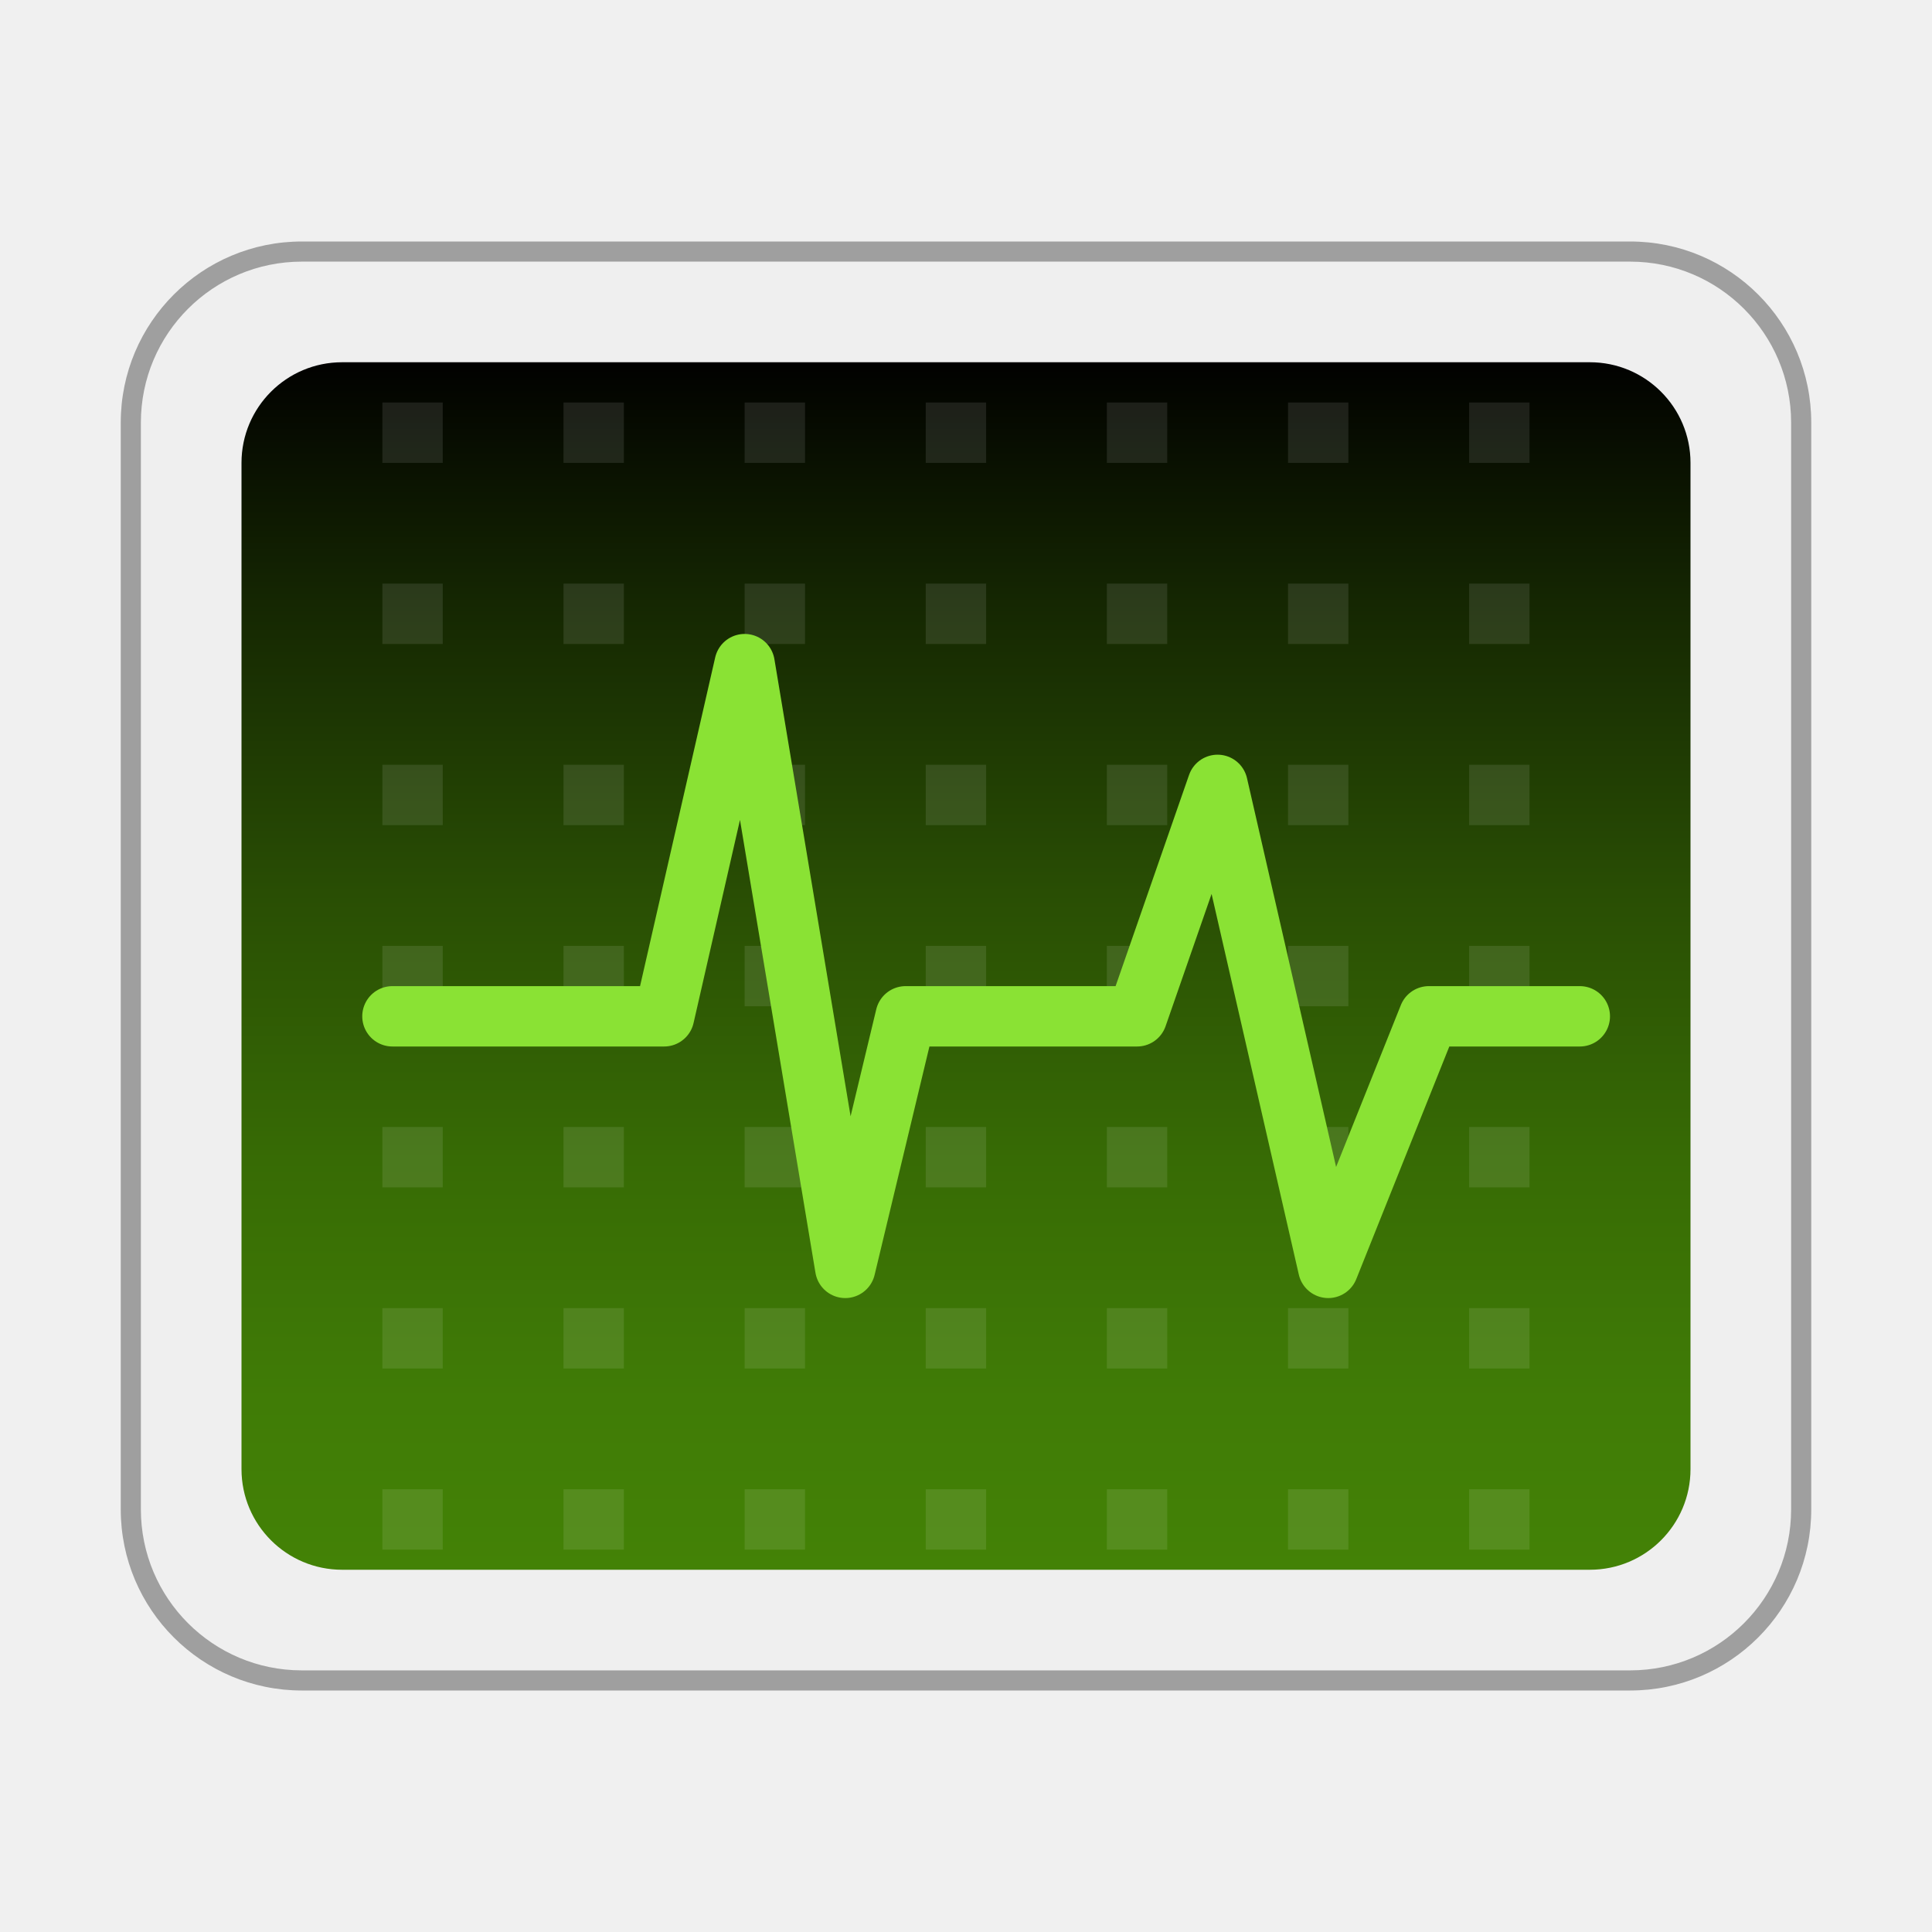
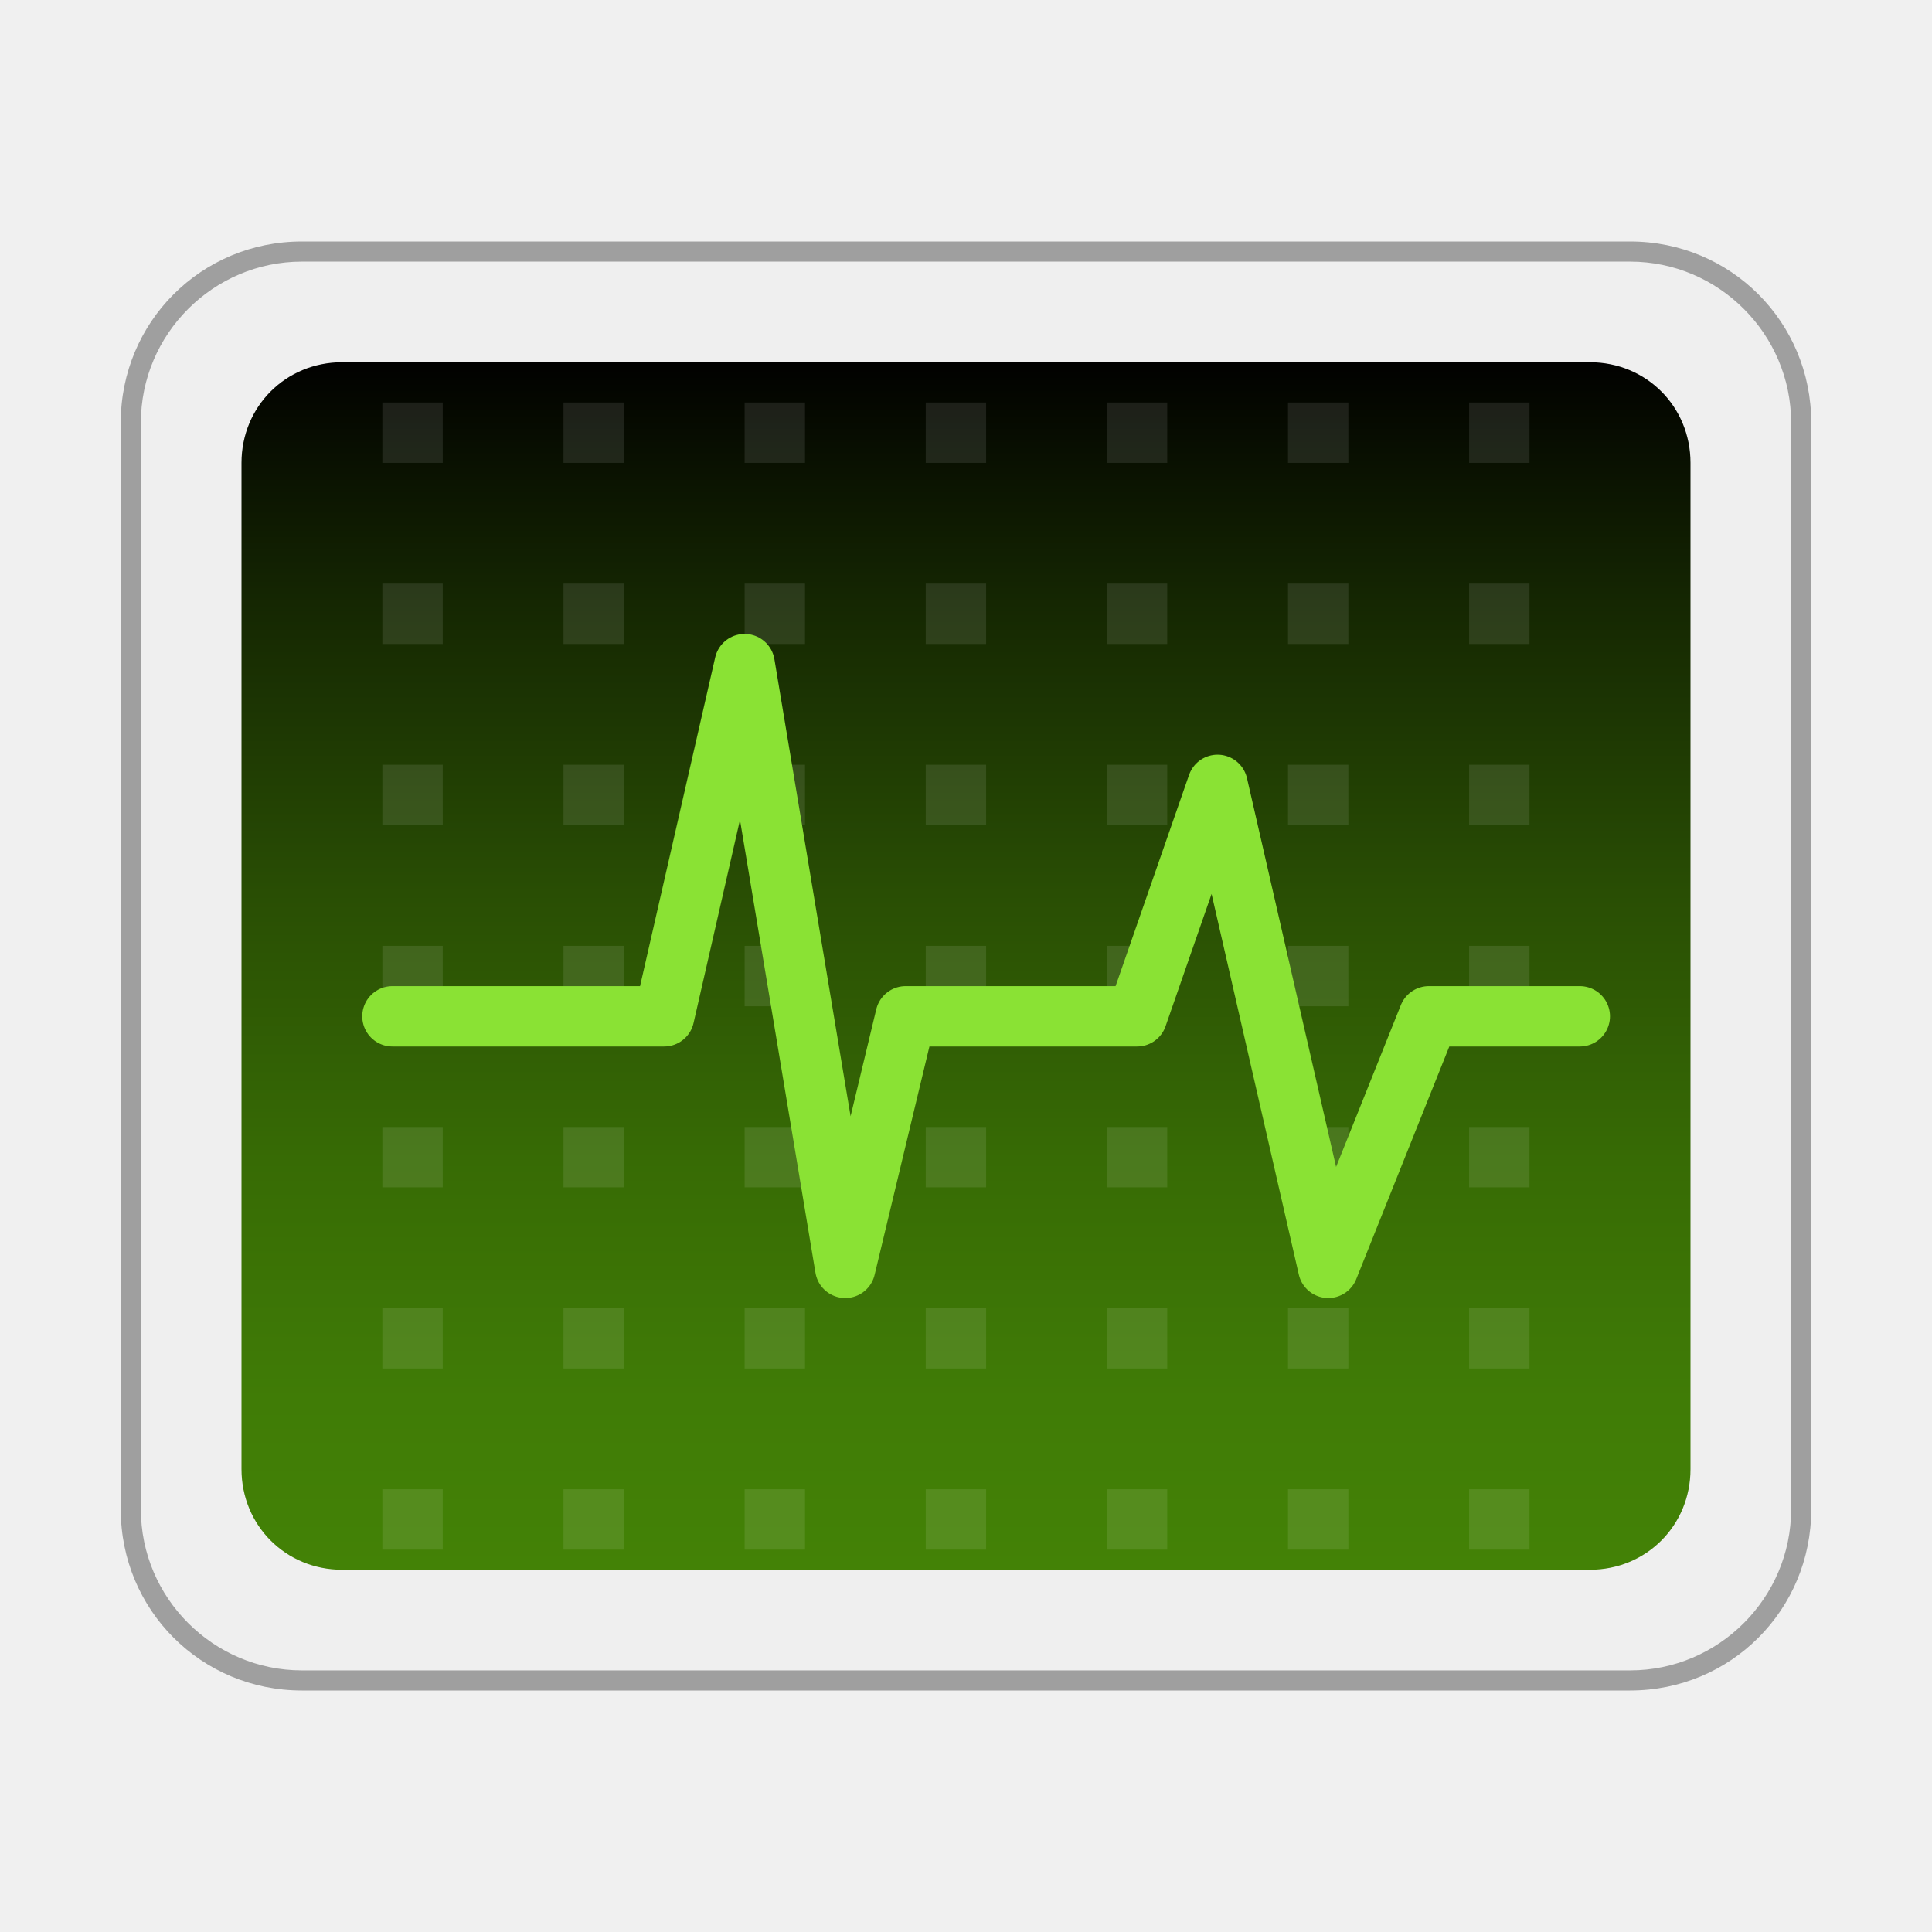
- <svg xmlns="http://www.w3.org/2000/svg" id="图层_171" data-name="图层 171" viewBox="0 0 96 96">
-   <defs>
-     <style>.cls-1{fill:#efefef;}.cls-2{fill:#9f9f9f;}.cls-3{fill:url(#未命名的渐变_56);}.cls-4{opacity:0.1;}.cls-5{fill:#fff;}.cls-6{fill:none;stroke:#8ae234;stroke-linecap:round;stroke-linejoin:round;stroke-width:3px;}</style>
-     <linearGradient id="未命名的渐变_56" x1="48" y1="78" x2="48" y2="18" gradientUnits="userSpaceOnUse">
-       <stop offset="0" stop-color="#438206" />
-       <stop offset="0.14" stop-color="#407c06" />
-       <stop offset="0.34" stop-color="#376b05" />
-       <stop offset="0.56" stop-color="#294e04" />
-       <stop offset="0.8" stop-color="#152702" />
-       <stop offset="1" stop-color="#010100" />
+ <svg xmlns="http://www.w3.org/2000/svg" version="1.1" id="图层_171" x="0px" y="0px" viewBox="0 0 96 96" enable-background="new 0 0 96 96" xml:space="preserve">
+   <g id="_96">
+     <path fill="#EFEFEF" d="M15,12.5h66c4.7,0,8.5,3.8,8.5,8.5v54c0,4.7-3.8,8.5-8.5,8.5H15c-4.7,0-8.5-3.8-8.5-8.5V21   C6.5,16.3,10.3,12.5,15,12.5z" />
+     <path fill="#9F9F9F" d="M81,13c4.4,0,8,3.6,8,8v54c0,4.4-3.6,8-8,8H15c-4.4,0-8-3.6-8-8V21c0-4.4,3.6-8,8-8H81 M81,12H15   c-5,0-9,4-9,9v54c0,5,4,9,9,9h66c5,0,9-4,9-9V21C90,16,86,12,81,12z" />
+     <linearGradient id="SVGID_1_" gradientUnits="userSpaceOnUse" x1="48" y1="18" x2="48" y2="78" gradientTransform="matrix(1 0 0 -1 0 96)">
+       <stop offset="0" style="stop-color:#438206" />
+       <stop offset="0.14" style="stop-color:#407C06" />
+       <stop offset="0.34" style="stop-color:#376B05" />
+       <stop offset="0.56" style="stop-color:#294E04" />
+       <stop offset="0.8" style="stop-color:#152702" />
+       <stop offset="1" style="stop-color:#010100" />
    </linearGradient>
-   </defs>
-   <g id="_96" data-name="96">
-     <rect class="cls-1" x="6.5" y="12.5" width="83" height="71" rx="8.5" />
-     <path class="cls-2" d="M81,13a8,8,0,0,1,8,8V75a8,8,0,0,1-8,8H15a8,8,0,0,1-8-8V21a8,8,0,0,1,8-8H81m0-1H15a9,9,0,0,0-9,9V75a9,9,0,0,0,9,9H81a9,9,0,0,0,9-9V21a9,9,0,0,0-9-9Z" />
-     <rect class="cls-3" x="12" y="18" width="72" height="60" rx="5" />
-     <g class="cls-4">
-       <g id="_7" data-name="7">
-         <rect class="cls-5" x="73" y="74" width="3" height="3" />
-         <rect class="cls-5" x="73" y="65" width="3" height="3" />
-         <rect class="cls-5" x="73" y="56" width="3" height="3" />
-         <rect class="cls-5" x="73" y="47" width="3" height="3" />
-         <rect class="cls-5" x="73" y="38" width="3" height="3" />
-         <rect class="cls-5" x="73" y="29" width="3" height="3" />
-         <rect class="cls-5" x="73" y="20" width="3" height="3" />
+     <path fill="url(#SVGID_1_)" d="M17,18h62c2.8,0,5,2.2,5,5v50c0,2.8-2.2,5-5,5H17c-2.8,0-5-2.2-5-5V23C12,20.2,14.2,18,17,18z" />
+     <g opacity="0.1">
+       <g id="_7">
+         <rect x="73" y="74" fill="#FFFFFF" width="3" height="3" />
+         <rect x="73" y="65" fill="#FFFFFF" width="3" height="3" />
+         <rect x="73" y="56" fill="#FFFFFF" width="3" height="3" />
+         <rect x="73" y="47" fill="#FFFFFF" width="3" height="3" />
+         <rect x="73" y="38" fill="#FFFFFF" width="3" height="3" />
+         <rect x="73" y="29" fill="#FFFFFF" width="3" height="3" />
+         <rect x="73" y="20" fill="#FFFFFF" width="3" height="3" />
      </g>
-       <g id="_6" data-name="6">
-         <rect class="cls-5" x="64" y="74" width="3" height="3" />
-         <rect class="cls-5" x="64" y="65" width="3" height="3" />
-         <rect class="cls-5" x="64" y="56" width="3" height="3" />
-         <rect class="cls-5" x="64" y="47" width="3" height="3" />
-         <rect class="cls-5" x="64" y="38" width="3" height="3" />
-         <rect class="cls-5" x="64" y="29" width="3" height="3" />
-         <rect class="cls-5" x="64" y="20" width="3" height="3" />
+       <g id="_6">
+         <rect x="64" y="74" fill="#FFFFFF" width="3" height="3" />
+         <rect x="64" y="65" fill="#FFFFFF" width="3" height="3" />
+         <rect x="64" y="56" fill="#FFFFFF" width="3" height="3" />
+         <rect x="64" y="47" fill="#FFFFFF" width="3" height="3" />
+         <rect x="64" y="38" fill="#FFFFFF" width="3" height="3" />
+         <rect x="64" y="29" fill="#FFFFFF" width="3" height="3" />
+         <rect x="64" y="20" fill="#FFFFFF" width="3" height="3" />
      </g>
-       <g id="_5" data-name="5">
-         <rect class="cls-5" x="55" y="74" width="3" height="3" />
-         <rect class="cls-5" x="55" y="65" width="3" height="3" />
-         <rect class="cls-5" x="55" y="56" width="3" height="3" />
-         <rect class="cls-5" x="55" y="47" width="3" height="3" />
-         <rect class="cls-5" x="55" y="38" width="3" height="3" />
-         <rect class="cls-5" x="55" y="29" width="3" height="3" />
-         <rect class="cls-5" x="55" y="20" width="3" height="3" />
+       <g id="_5">
+         <rect x="55" y="74" fill="#FFFFFF" width="3" height="3" />
+         <rect x="55" y="65" fill="#FFFFFF" width="3" height="3" />
+         <rect x="55" y="56" fill="#FFFFFF" width="3" height="3" />
+         <rect x="55" y="47" fill="#FFFFFF" width="3" height="3" />
+         <rect x="55" y="38" fill="#FFFFFF" width="3" height="3" />
+         <rect x="55" y="29" fill="#FFFFFF" width="3" height="3" />
+         <rect x="55" y="20" fill="#FFFFFF" width="3" height="3" />
      </g>
-       <g id="_4" data-name="4">
-         <rect class="cls-5" x="46" y="74" width="3" height="3" />
-         <rect class="cls-5" x="46" y="65" width="3" height="3" />
-         <rect class="cls-5" x="46" y="56" width="3" height="3" />
-         <rect class="cls-5" x="46" y="47" width="3" height="3" />
-         <rect class="cls-5" x="46" y="38" width="3" height="3" />
-         <rect class="cls-5" x="46" y="29" width="3" height="3" />
-         <rect class="cls-5" x="46" y="20" width="3" height="3" />
+       <g id="_4">
+         <rect x="46" y="74" fill="#FFFFFF" width="3" height="3" />
+         <rect x="46" y="65" fill="#FFFFFF" width="3" height="3" />
+         <rect x="46" y="56" fill="#FFFFFF" width="3" height="3" />
+         <rect x="46" y="47" fill="#FFFFFF" width="3" height="3" />
+         <rect x="46" y="38" fill="#FFFFFF" width="3" height="3" />
+         <rect x="46" y="29" fill="#FFFFFF" width="3" height="3" />
+         <rect x="46" y="20" fill="#FFFFFF" width="3" height="3" />
      </g>
-       <g id="_3" data-name="3">
-         <rect class="cls-5" x="37" y="74" width="3" height="3" />
-         <rect class="cls-5" x="37" y="65" width="3" height="3" />
-         <rect class="cls-5" x="37" y="56" width="3" height="3" />
-         <rect class="cls-5" x="37" y="47" width="3" height="3" />
-         <rect class="cls-5" x="37" y="38" width="3" height="3" />
-         <rect class="cls-5" x="37" y="29" width="3" height="3" />
-         <rect class="cls-5" x="37" y="20" width="3" height="3" />
+       <g id="_3">
+         <rect x="37" y="74" fill="#FFFFFF" width="3" height="3" />
+         <rect x="37" y="65" fill="#FFFFFF" width="3" height="3" />
+         <rect x="37" y="56" fill="#FFFFFF" width="3" height="3" />
+         <rect x="37" y="47" fill="#FFFFFF" width="3" height="3" />
+         <rect x="37" y="38" fill="#FFFFFF" width="3" height="3" />
+         <rect x="37" y="29" fill="#FFFFFF" width="3" height="3" />
+         <rect x="37" y="20" fill="#FFFFFF" width="3" height="3" />
      </g>
-       <g id="_2" data-name="2">
-         <rect class="cls-5" x="28" y="74" width="3" height="3" />
-         <rect class="cls-5" x="28" y="65" width="3" height="3" />
-         <rect class="cls-5" x="28" y="56" width="3" height="3" />
-         <rect class="cls-5" x="28" y="47" width="3" height="3" />
-         <rect class="cls-5" x="28" y="38" width="3" height="3" />
-         <rect class="cls-5" x="28" y="29" width="3" height="3" />
-         <rect class="cls-5" x="28" y="20" width="3" height="3" />
+       <g id="_2">
+         <rect x="28" y="74" fill="#FFFFFF" width="3" height="3" />
+         <rect x="28" y="65" fill="#FFFFFF" width="3" height="3" />
+         <rect x="28" y="56" fill="#FFFFFF" width="3" height="3" />
+         <rect x="28" y="47" fill="#FFFFFF" width="3" height="3" />
+         <rect x="28" y="38" fill="#FFFFFF" width="3" height="3" />
+         <rect x="28" y="29" fill="#FFFFFF" width="3" height="3" />
+         <rect x="28" y="20" fill="#FFFFFF" width="3" height="3" />
      </g>
-       <g id="_1" data-name="1">
-         <rect class="cls-5" x="19" y="74" width="3" height="3" />
-         <rect class="cls-5" x="19" y="65" width="3" height="3" />
-         <rect class="cls-5" x="19" y="56" width="3" height="3" />
-         <rect class="cls-5" x="19" y="47" width="3" height="3" />
-         <rect class="cls-5" x="19" y="38" width="3" height="3" />
-         <rect class="cls-5" x="19" y="29" width="3" height="3" />
-         <rect class="cls-5" x="19" y="20" width="3" height="3" />
+       <g id="_1">
+         <rect x="19" y="74" fill="#FFFFFF" width="3" height="3" />
+         <rect x="19" y="65" fill="#FFFFFF" width="3" height="3" />
+         <rect x="19" y="56" fill="#FFFFFF" width="3" height="3" />
+         <rect x="19" y="47" fill="#FFFFFF" width="3" height="3" />
+         <rect x="19" y="38" fill="#FFFFFF" width="3" height="3" />
+         <rect x="19" y="29" fill="#FFFFFF" width="3" height="3" />
+         <rect x="19" y="20" fill="#FFFFFF" width="3" height="3" />
      </g>
    </g>
-     <polyline class="cls-6" points="19.5 50.5 33 50.5 37 33 42 63 45 50.5 56.5 50.5 60.5 39 66 63 71 50.5 78.5 50.5" />
+     <polyline fill="none" stroke="#8AE234" stroke-width="3" stroke-linecap="round" stroke-linejoin="round" points="19.5,50.5    33,50.5 37,33 42,63 45,50.5 56.5,50.5 60.5,39 66,63 71,50.5 78.5,50.5  " />
  </g>
</svg>
